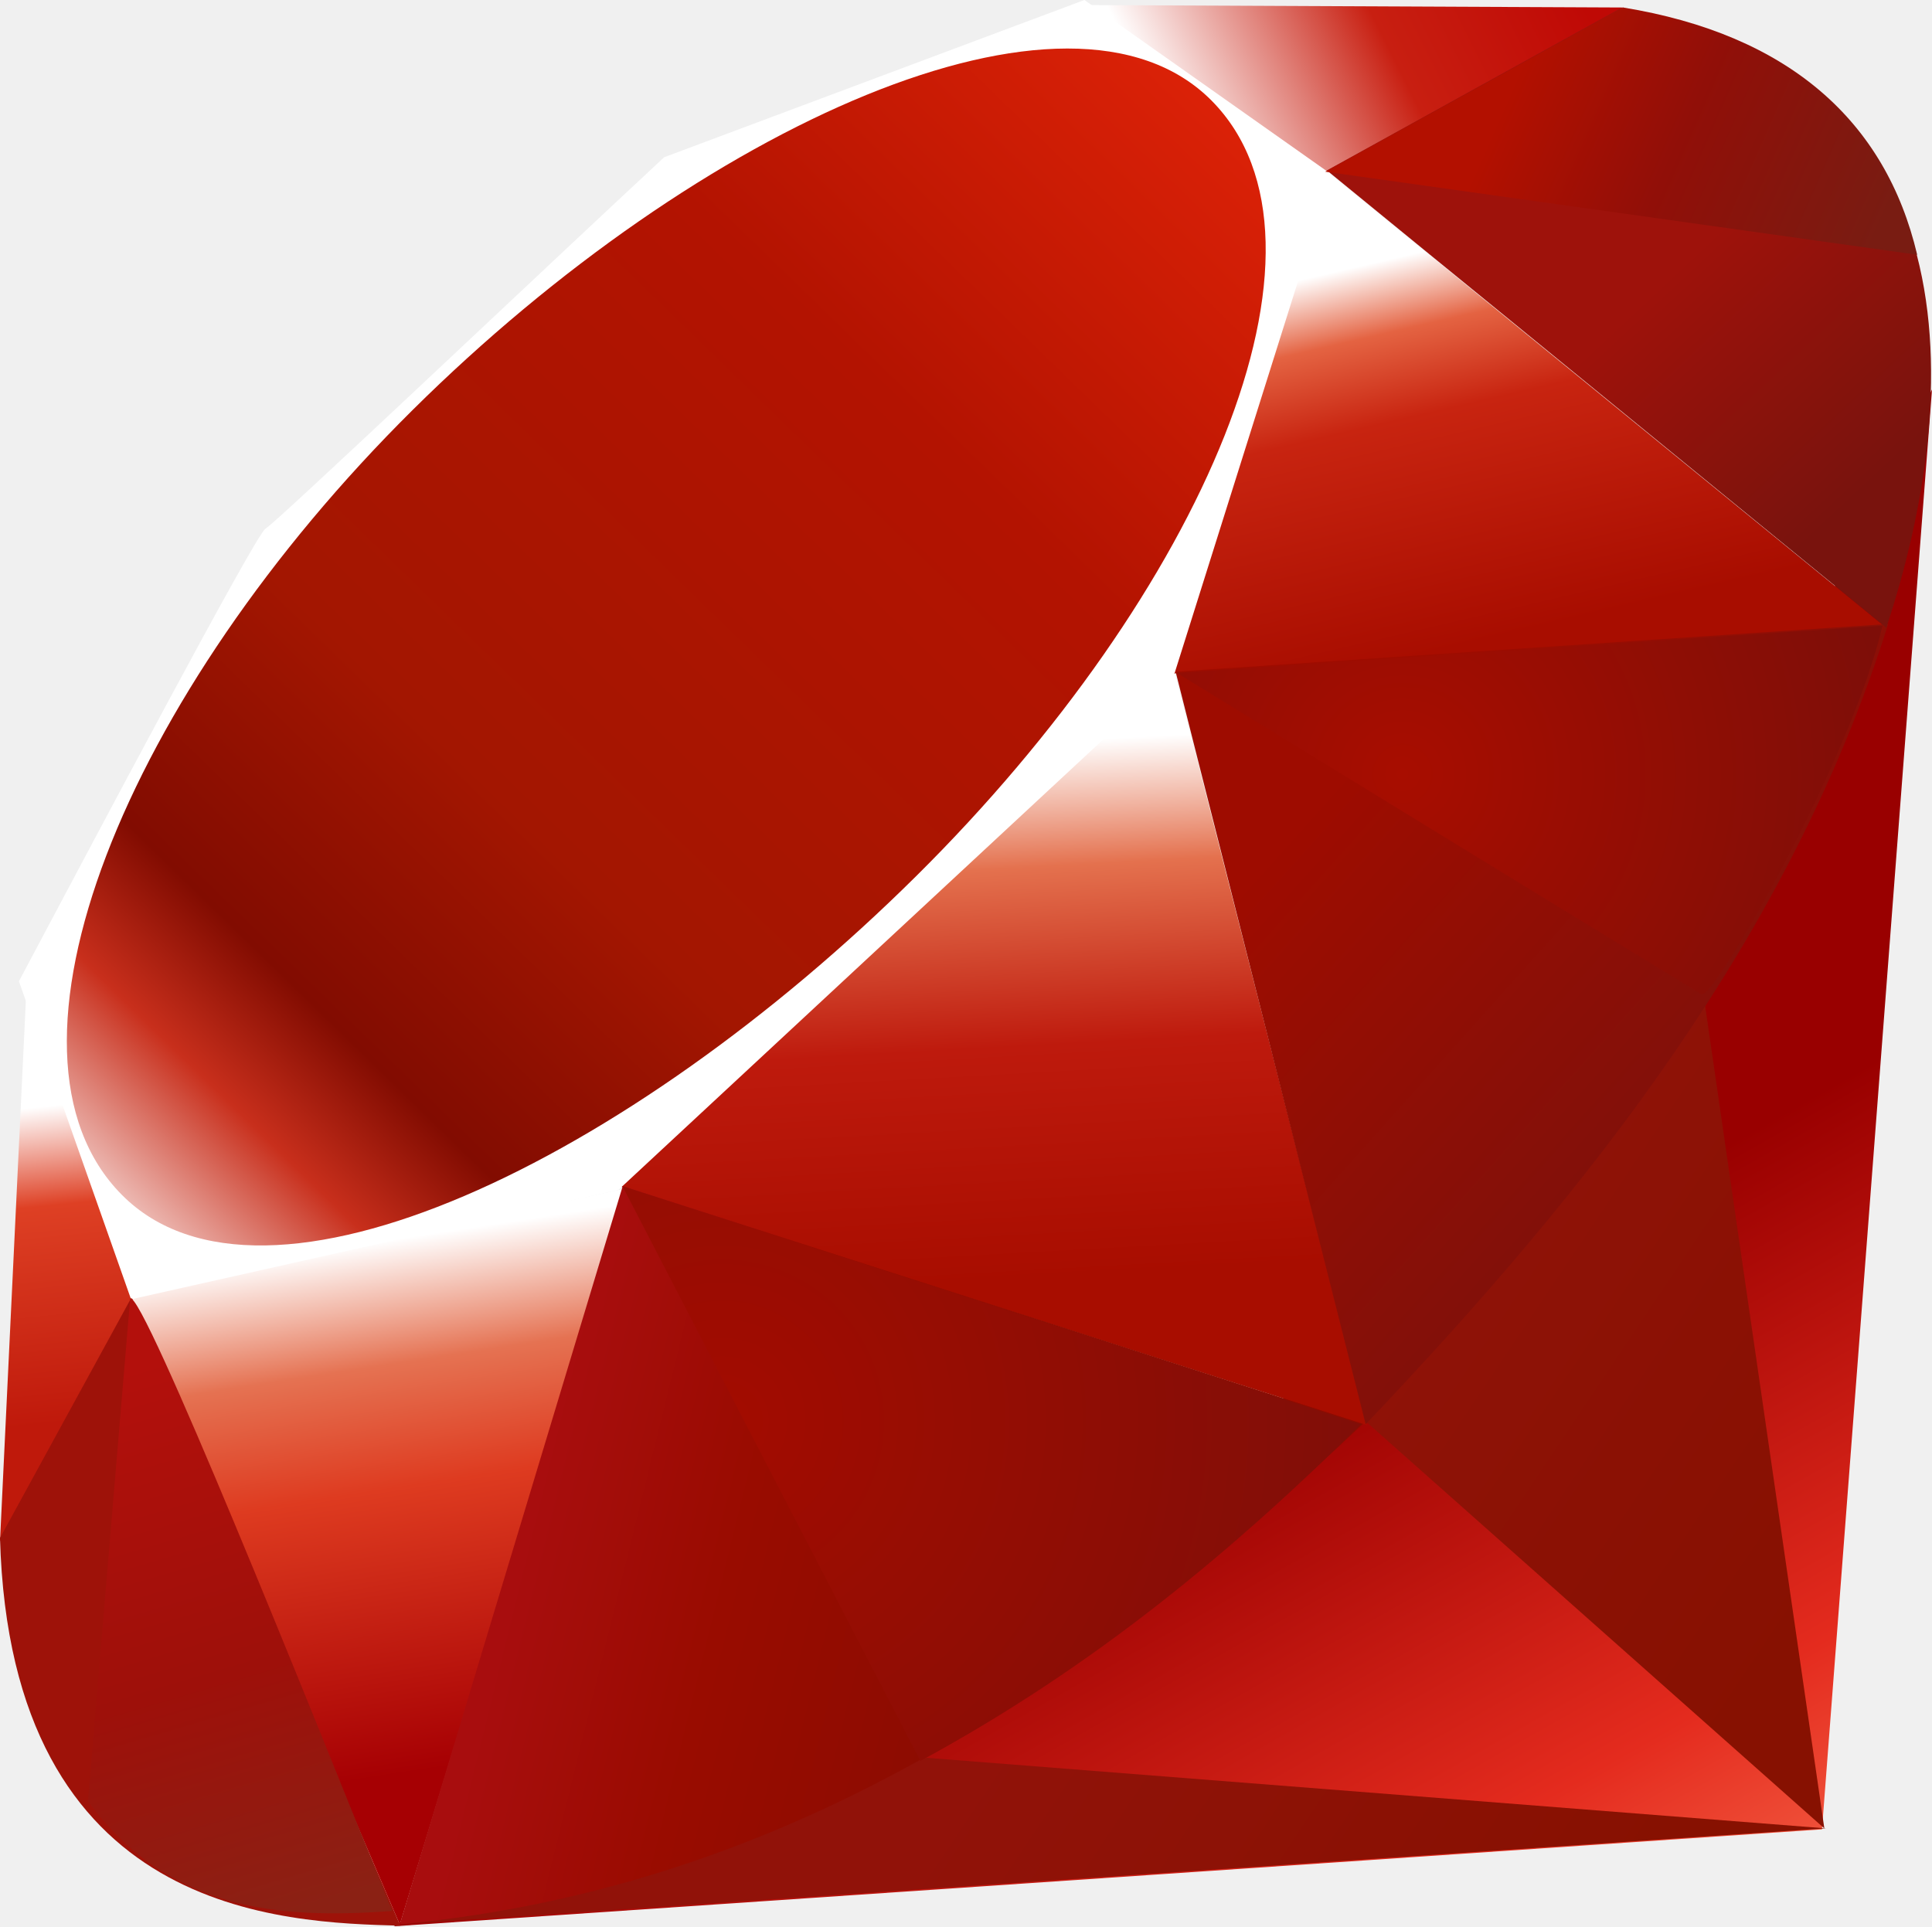
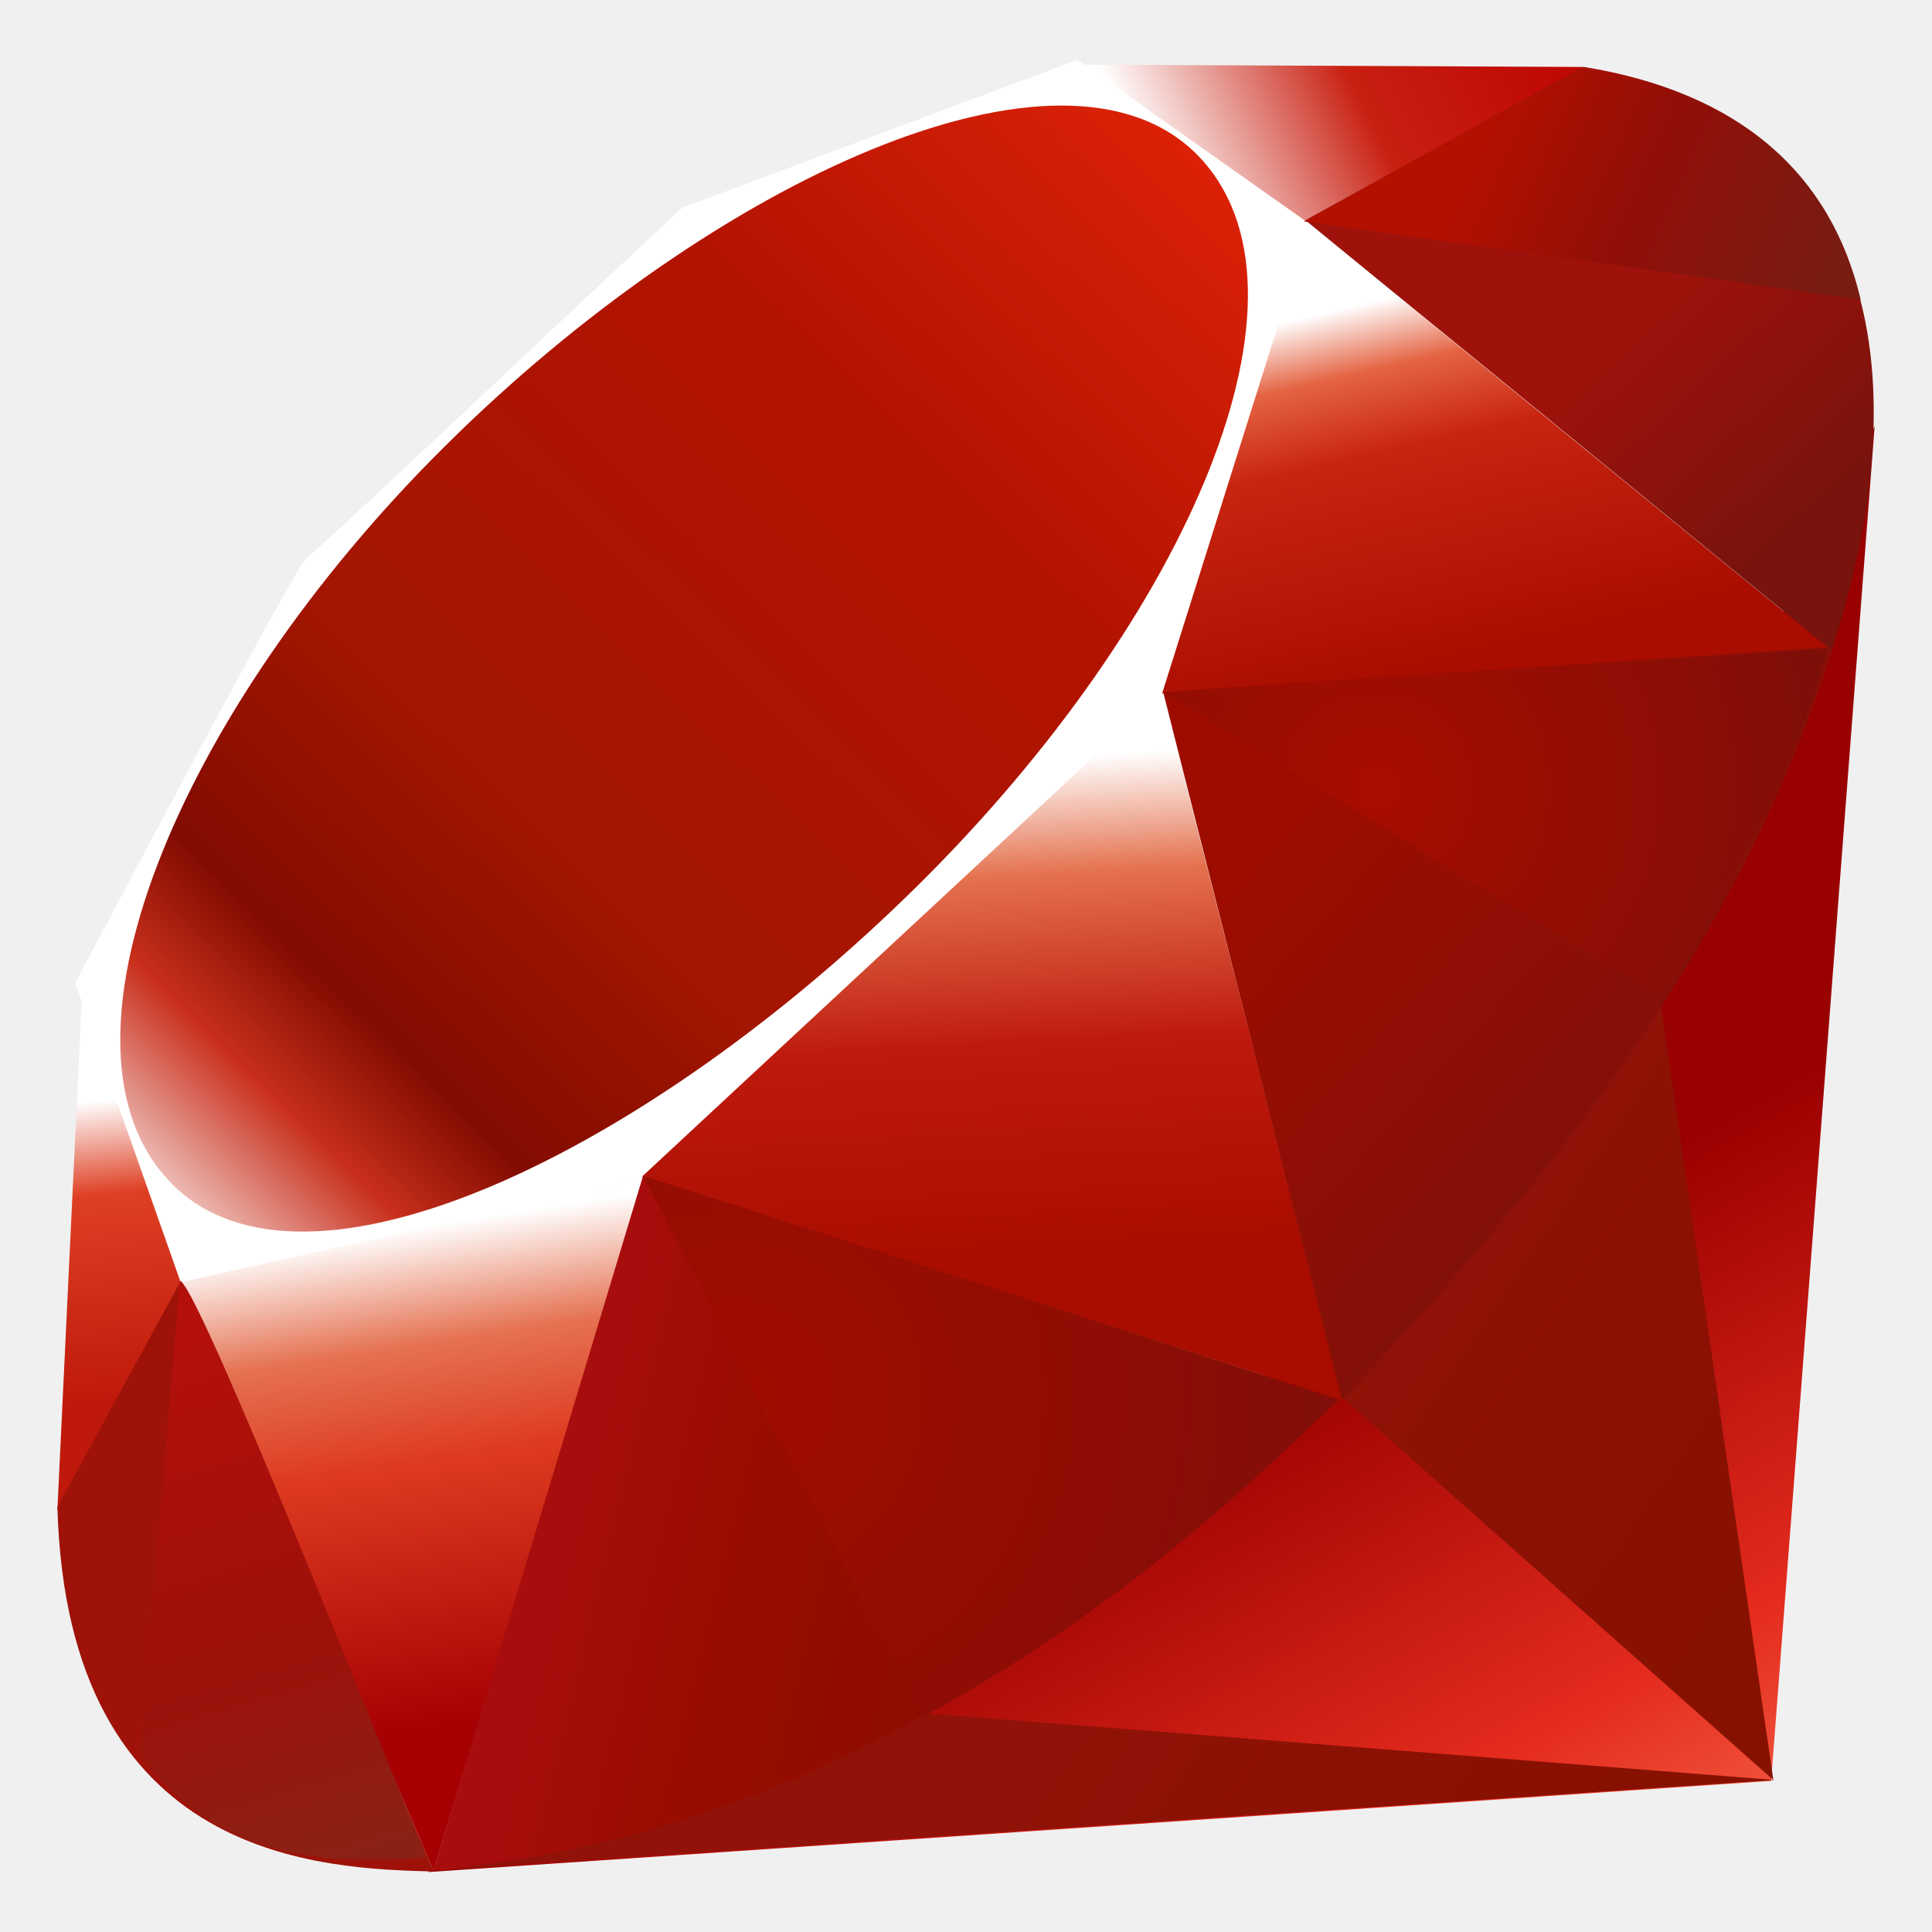
- <svg xmlns="http://www.w3.org/2000/svg" xmlns:xlink="http://www.w3.org/1999/xlink" version="1.1" id="Layer_1" width="198.13" height="197.58" viewBox="0 0 198.13 197.58" overflow="visible" enable-background="new 0 0 198.13 197.58" xml:space="preserve">
-   <defs id="defs3489">
-     <linearGradient id="XMLID_17_-9" gradientUnits="userSpaceOnUse" x1="174.074" y1="215.549" x2="132.276" y2="141.753">
-       <stop offset="0" style="stop-color:#FB7655" id="stop3272-4" />
-       <stop offset="0" style="stop-color:#FB7655" id="stop3274-5" />
-       <stop offset="0.41" style="stop-color:#E42B1E" id="stop3276-1" />
-       <stop offset="0.99" style="stop-color:#990000" id="stop3278-0" />
-       <stop offset="1" style="stop-color:#990000" id="stop3280-3" />
-     </linearGradient>
-     <linearGradient id="XMLID_18_-7" gradientUnits="userSpaceOnUse" x1="194.895" y1="153.558" x2="141.028" y2="117.409">
-       <stop offset="0" style="stop-color:#871101" id="stop3285-8" />
-       <stop offset="0" style="stop-color:#871101" id="stop3287-8" />
-       <stop offset="0.99" style="stop-color:#911209" id="stop3289-6" />
-       <stop offset="1" style="stop-color:#911209" id="stop3291-0" />
-     </linearGradient>
-     <linearGradient id="XMLID_19_-4" gradientUnits="userSpaceOnUse" x1="151.795" y1="217.785" x2="97.93" y2="181.638">
-       <stop offset="0" style="stop-color:#871101" id="stop3296-6" />
-       <stop offset="0" style="stop-color:#871101" id="stop3298-7" />
-       <stop offset="0.99" style="stop-color:#911209" id="stop3300-6" />
-       <stop offset="1" style="stop-color:#911209" id="stop3302-0" />
-     </linearGradient>
-     <linearGradient id="XMLID_20_-9" gradientUnits="userSpaceOnUse" x1="38.696" y1="127.391" x2="47.047" y2="181.661">
-       <stop offset="0" style="stop-color:#FFFFFF" id="stop3307-7" />
-       <stop offset="0" style="stop-color:#FFFFFF" id="stop3309-5" />
-       <stop offset="0.23" style="stop-color:#E57252" id="stop3311-9" />
-       <stop offset="0.46" style="stop-color:#DE3B20" id="stop3313-7" />
-       <stop offset="0.99" style="stop-color:#A60003" id="stop3315-8" />
-       <stop offset="1" style="stop-color:#A60003" id="stop3317-5" />
-     </linearGradient>
-     <linearGradient id="XMLID_21_-3" gradientUnits="userSpaceOnUse" x1="96.133" y1="76.715" x2="99.21" y2="132.102">
-       <stop offset="0" style="stop-color:#FFFFFF" id="stop3322-3" />
-       <stop offset="0" style="stop-color:#FFFFFF" id="stop3324-8" />
-       <stop offset="0.23" style="stop-color:#E4714E" id="stop3326-3" />
-       <stop offset="0.56" style="stop-color:#BE1A0D" id="stop3328-7" />
-       <stop offset="0.99" style="stop-color:#A80D00" id="stop3330-9" />
-       <stop offset="1" style="stop-color:#A80D00" id="stop3332-3" />
-     </linearGradient>
-     <linearGradient id="XMLID_22_-7" gradientUnits="userSpaceOnUse" x1="147.103" y1="25.521" x2="156.314" y2="65.216">
-       <stop offset="0" style="stop-color:#FFFFFF" id="stop3337-8" />
-       <stop offset="0" style="stop-color:#FFFFFF" id="stop3339-7" />
-       <stop offset="0.18" style="stop-color:#E46342" id="stop3341-4" />
-       <stop offset="0.4" style="stop-color:#C82410" id="stop3343-1" />
-       <stop offset="0.99" style="stop-color:#A80D00" id="stop3345-9" />
-       <stop offset="1" style="stop-color:#A80D00" id="stop3347-0" />
-     </linearGradient>
-     <linearGradient id="XMLID_23_-9" gradientUnits="userSpaceOnUse" x1="118.976" y1="11.541" x2="158.669" y2="-8.305">
-       <stop offset="0" style="stop-color:#FFFFFF" id="stop3352-8" />
-       <stop offset="0" style="stop-color:#FFFFFF" id="stop3354-8" />
-       <stop offset="0.54" style="stop-color:#C81F11" id="stop3356-5" />
-       <stop offset="0.99" style="stop-color:#BF0905" id="stop3358-8" />
-       <stop offset="1" style="stop-color:#BF0905" id="stop3360-4" />
-     </linearGradient>
-     <linearGradient id="XMLID_24_-3" gradientUnits="userSpaceOnUse" x1="3.903" y1="113.555" x2="7.17" y2="146.263">
-       <stop offset="0" style="stop-color:#FFFFFF" id="stop3365-7" />
-       <stop offset="0" style="stop-color:#FFFFFF" id="stop3367-1" />
-       <stop offset="0.31" style="stop-color:#DE4024" id="stop3369-3" />
-       <stop offset="0.99" style="stop-color:#BF190B" id="stop3371-8" />
-       <stop offset="1" style="stop-color:#BF190B" id="stop3373-0" />
-     </linearGradient>
-     <linearGradient id="XMLID_25_-9" gradientUnits="userSpaceOnUse" x1="-18.556" y1="155.105" x2="135.015" y2="-2.809">
-       <stop offset="0" style="stop-color:#BD0012" id="stop3380-7" />
-       <stop offset="0" style="stop-color:#BD0012" id="stop3382-9" />
-       <stop offset="0.07" style="stop-color:#FFFFFF" id="stop3384-9" />
-       <stop offset="0.17" style="stop-color:#FFFFFF" id="stop3386-3" />
-       <stop offset="0.27" style="stop-color:#C82F1C" id="stop3388-2" />
-       <stop offset="0.33" style="stop-color:#820C01" id="stop3390-4" />
-       <stop offset="0.46" style="stop-color:#A31601" id="stop3392-3" />
-       <stop offset="0.72" style="stop-color:#B31301" id="stop3394-7" />
-       <stop offset="0.99" style="stop-color:#E82609" id="stop3396-1" />
-       <stop offset="1" style="stop-color:#E82609" id="stop3398-2" />
-     </linearGradient>
-     <linearGradient id="XMLID_26_-2" gradientUnits="userSpaceOnUse" x1="99.075" y1="171.033" x2="52.818" y2="159.617">
-       <stop offset="0" style="stop-color:#8C0C01" id="stop3403-0" />
-       <stop offset="0" style="stop-color:#8C0C01" id="stop3405-2" />
-       <stop offset="0.54" style="stop-color:#990C00" id="stop3407-1" />
-       <stop offset="0.99" style="stop-color:#A80D0E" id="stop3409-7" />
-       <stop offset="1" style="stop-color:#A80D0E" id="stop3411-5" />
-     </linearGradient>
-     <linearGradient id="XMLID_27_-1" gradientUnits="userSpaceOnUse" x1="178.526" y1="115.515" x2="137.433" y2="78.684">
-       <stop offset="0" style="stop-color:#7E110B" id="stop3416-7" />
-       <stop offset="0" style="stop-color:#7E110B" id="stop3418-4" />
-       <stop offset="0.99" style="stop-color:#9E0C00" id="stop3420-1" />
-       <stop offset="1" style="stop-color:#9E0C00" id="stop3422-7" />
-     </linearGradient>
-     <linearGradient id="XMLID_28_-1" gradientUnits="userSpaceOnUse" x1="193.624" y1="47.937" x2="173.154" y2="26.054">
-       <stop offset="0" style="stop-color:#79130D" id="stop3427-1" />
-       <stop offset="0" style="stop-color:#79130D" id="stop3429-1" />
-       <stop offset="0.99" style="stop-color:#9E120B" id="stop3431-7" />
-       <stop offset="1" style="stop-color:#9E120B" id="stop3433-0" />
-     </linearGradient>
-     <radialGradient id="XMLID_29_-4" cx="143.832" cy="79.388" r="50.358" gradientUnits="userSpaceOnUse">
-       <stop offset="0" style="stop-color:#A80D00" id="stop3440-0" />
-       <stop offset="0" style="stop-color:#A80D00" id="stop3442-8" />
-       <stop offset="0.99" style="stop-color:#7E0E08" id="stop3444-5" />
-       <stop offset="1" style="stop-color:#7E0E08" id="stop3446-1" />
-     </radialGradient>
-     <radialGradient id="XMLID_30_-6" cx="74.092" cy="145.751" r="66.944" gradientUnits="userSpaceOnUse">
-       <stop offset="0" style="stop-color:#A30C00" id="stop3451-6" />
-       <stop offset="0" style="stop-color:#A30C00" id="stop3453-2" />
-       <stop offset="0.99" style="stop-color:#800E08" id="stop3455-1" />
-       <stop offset="1" style="stop-color:#800E08" id="stop3457-9" />
-     </radialGradient>
-     <linearGradient id="XMLID_31_-6" gradientUnits="userSpaceOnUse" x1="26.67" y1="197.336" x2="9.989" y2="140.742">
-       <stop offset="0" style="stop-color:#8B2114" id="stop3462-4" />
-       <stop offset="0" style="stop-color:#8B2114" id="stop3464-8" />
-       <stop offset="0.43" style="stop-color:#9E100A" id="stop3466-0" />
-       <stop offset="0.99" style="stop-color:#B3100C" id="stop3468-8" />
-       <stop offset="1" style="stop-color:#B3100C" id="stop3470-1" />
-     </linearGradient>
-     <linearGradient id="XMLID_32_-0" gradientUnits="userSpaceOnUse" x1="154.641" y1="9.798" x2="192.039" y2="26.306">
-       <stop offset="0" style="stop-color:#B31000" id="stop3475-2" />
-       <stop offset="0" style="stop-color:#B31000" id="stop3477-2" />
-       <stop offset="0.44" style="stop-color:#910F08" id="stop3479-9" />
-       <stop offset="0.99" style="stop-color:#791C12" id="stop3481-7" />
-       <stop offset="1" style="stop-color:#791C12" id="stop3483-5" />
-     </linearGradient>
-     <linearGradient y2="141.753" x2="132.276" y1="215.549" x1="174.074" gradientUnits="userSpaceOnUse" id="linearGradient3448" xlink:href="#XMLID_17_-9" />
-   </defs>
-   <linearGradient id="XMLID_17_" gradientUnits="userSpaceOnUse" x1="174.074" y1="215.549" x2="132.276" y2="141.753">
-     <stop offset="0" style="stop-color:#FB7655" id="stop3272" />
-     <stop offset="0" style="stop-color:#FB7655" id="stop3274" />
-     <stop offset="0.41" style="stop-color:#E42B1E" id="stop3276" />
-     <stop offset="0.99" style="stop-color:#990000" id="stop3278" />
-     <stop offset="1" style="stop-color:#990000" id="stop3280" />
+ <svg xmlns="http://www.w3.org/2000/svg" viewBox="0 0 128 128">
+   <linearGradient id="ruby-original-a" gradientUnits="userSpaceOnUse" x1="157.08" y1="2382.05" x2="131.682" y2="2426.892" gradientTransform="matrix(1 0 0 -1 -47.5 2517)">
+     <stop offset="0" stop-color="#FB7655" />
+     <stop offset="0" stop-color="#FB7655" />
+     <stop offset=".41" stop-color="#E42B1E" />
+     <stop offset=".99" stop-color="#900" />
+     <stop offset="1" stop-color="#900" />
  </linearGradient>
-   <linearGradient id="XMLID_18_" gradientUnits="userSpaceOnUse" x1="194.895" y1="153.558" x2="141.028" y2="117.409">
-     <stop offset="0" style="stop-color:#871101" id="stop3285" />
-     <stop offset="0" style="stop-color:#871101" id="stop3287" />
-     <stop offset="0.99" style="stop-color:#911209" id="stop3289" />
-     <stop offset="1" style="stop-color:#911209" id="stop3291" />
+   <path fill="url(#ruby-original-a)" d="M97.078 83.214L28.34 124.031l89.003-6.04 6.855-89.745z" />
+   <linearGradient id="ruby-original-b" gradientUnits="userSpaceOnUse" x1="169.731" y1="2419.72" x2="136.998" y2="2441.685" gradientTransform="matrix(1 0 0 -1 -47.5 2517)">
+     <stop offset="0" stop-color="#871101" />
+     <stop offset="0" stop-color="#871101" />
+     <stop offset=".99" stop-color="#911209" />
+     <stop offset="1" stop-color="#911209" />
  </linearGradient>
-   <linearGradient id="XMLID_19_" gradientUnits="userSpaceOnUse" x1="151.795" y1="217.785" x2="97.93" y2="181.638">
-     <stop offset="0" style="stop-color:#871101" id="stop3296" />
-     <stop offset="0" style="stop-color:#871101" id="stop3298" />
-     <stop offset="0.99" style="stop-color:#911209" id="stop3300" />
-     <stop offset="1" style="stop-color:#911209" id="stop3302" />
+   <path fill="url(#ruby-original-b)" d="M117.488 117.93l-7.649-52.799-20.837 27.514z" />
+   <linearGradient id="ruby-original-c" gradientUnits="userSpaceOnUse" x1="143.542" y1="2380.69" x2="110.81" y2="2402.655" gradientTransform="matrix(1 0 0 -1 -47.5 2517)">
+     <stop offset="0" stop-color="#871101" />
+     <stop offset="0" stop-color="#871101" />
+     <stop offset=".99" stop-color="#911209" />
+     <stop offset="1" stop-color="#911209" />
  </linearGradient>
-   <linearGradient id="XMLID_20_" gradientUnits="userSpaceOnUse" x1="38.696" y1="127.391" x2="47.047" y2="181.661">
-     <stop offset="0" style="stop-color:#FFFFFF" id="stop3307" />
-     <stop offset="0" style="stop-color:#FFFFFF" id="stop3309" />
-     <stop offset="0.23" style="stop-color:#E57252" id="stop3311" />
-     <stop offset="0.46" style="stop-color:#DE3B20" id="stop3313" />
-     <stop offset="0.99" style="stop-color:#A60003" id="stop3315" />
-     <stop offset="1" style="stop-color:#A60003" id="stop3317" />
+   <path fill="url(#ruby-original-c)" d="M117.592 117.93l-56.044-4.399-32.91 10.385z" />
+   <linearGradient id="ruby-original-d" gradientUnits="userSpaceOnUse" x1="74.817" y1="2435.622" x2="79.891" y2="2402.644" gradientTransform="matrix(1 0 0 -1 -47.5 2517)">
+     <stop offset="0" stop-color="#fff" />
+     <stop offset="0" stop-color="#fff" />
+     <stop offset=".23" stop-color="#E57252" />
+     <stop offset=".46" stop-color="#DE3B20" />
+     <stop offset=".99" stop-color="#A60003" />
+     <stop offset="1" stop-color="#A60003" />
  </linearGradient>
-   <linearGradient id="XMLID_21_" gradientUnits="userSpaceOnUse" x1="96.133" y1="76.715" x2="99.21" y2="132.102">
-     <stop offset="0" style="stop-color:#FFFFFF" id="stop3322" />
-     <stop offset="0" style="stop-color:#FFFFFF" id="stop3324" />
-     <stop offset="0.23" style="stop-color:#E4714E" id="stop3326" />
-     <stop offset="0.56" style="stop-color:#BE1A0D" id="stop3328" />
-     <stop offset="0.99" style="stop-color:#A80D00" id="stop3330" />
-     <stop offset="1" style="stop-color:#A80D00" id="stop3332" />
+   <path fill="url(#ruby-original-d)" d="M28.717 123.928l14.001-45.867-30.81 6.588z" />
+   <linearGradient id="ruby-original-e" gradientUnits="userSpaceOnUse" x1="109.719" y1="2466.413" x2="111.589" y2="2432.757" gradientTransform="matrix(1 0 0 -1 -47.5 2517)">
+     <stop offset="0" stop-color="#fff" />
+     <stop offset="0" stop-color="#fff" />
+     <stop offset=".23" stop-color="#E4714E" />
+     <stop offset=".56" stop-color="#BE1A0D" />
+     <stop offset=".99" stop-color="#A80D00" />
+     <stop offset="1" stop-color="#A80D00" />
  </linearGradient>
-   <linearGradient id="XMLID_22_" gradientUnits="userSpaceOnUse" x1="147.103" y1="25.521" x2="156.314" y2="65.216">
-     <stop offset="0" style="stop-color:#FFFFFF" id="stop3337" />
-     <stop offset="0" style="stop-color:#FFFFFF" id="stop3339" />
-     <stop offset="0.18" style="stop-color:#E46342" id="stop3341" />
-     <stop offset="0.4" style="stop-color:#C82410" id="stop3343" />
-     <stop offset="0.99" style="stop-color:#A80D00" id="stop3345" />
-     <stop offset="1" style="stop-color:#A80D00" id="stop3347" />
+   <path fill="url(#ruby-original-e)" d="M88.996 92.797l-12.882-50.46-36.866 34.558z" />
+   <linearGradient id="ruby-original-f" gradientUnits="userSpaceOnUse" x1="140.691" y1="2497.523" x2="146.289" y2="2473.401" gradientTransform="matrix(1 0 0 -1 -47.5 2517)">
+     <stop offset="0" stop-color="#fff" />
+     <stop offset="0" stop-color="#fff" />
+     <stop offset=".18" stop-color="#E46342" />
+     <stop offset=".4" stop-color="#C82410" />
+     <stop offset=".99" stop-color="#A80D00" />
+     <stop offset="1" stop-color="#A80D00" />
  </linearGradient>
-   <linearGradient id="XMLID_23_" gradientUnits="userSpaceOnUse" x1="118.976" y1="11.541" x2="158.669" y2="-8.305">
-     <stop offset="0" style="stop-color:#FFFFFF" id="stop3352" />
-     <stop offset="0" style="stop-color:#FFFFFF" id="stop3354" />
-     <stop offset="0.54" style="stop-color:#C81F11" id="stop3356" />
-     <stop offset="0.99" style="stop-color:#BF0905" id="stop3358" />
-     <stop offset="1" style="stop-color:#BF0905" id="stop3360" />
+   <path fill="url(#ruby-original-f)" d="M121.275 43.047L86.426 14.585l-9.704 31.373z" />
+   <linearGradient id="ruby-original-g" gradientUnits="userSpaceOnUse" x1="123.6" y1="2506.018" x2="147.719" y2="2518.077" gradientTransform="matrix(1 0 0 -1 -47.5 2517)">
+     <stop offset="0" stop-color="#fff" />
+     <stop offset="0" stop-color="#fff" />
+     <stop offset=".54" stop-color="#C81F11" />
+     <stop offset=".99" stop-color="#BF0905" />
+     <stop offset="1" stop-color="#BF0905" />
  </linearGradient>
-   <linearGradient id="XMLID_24_" gradientUnits="userSpaceOnUse" x1="3.903" y1="113.555" x2="7.17" y2="146.263">
-     <stop offset="0" style="stop-color:#FFFFFF" id="stop3365" />
-     <stop offset="0" style="stop-color:#FFFFFF" id="stop3367" />
-     <stop offset="0.31" style="stop-color:#DE4024" id="stop3369" />
-     <stop offset="0.99" style="stop-color:#BF190B" id="stop3371" />
-     <stop offset="1" style="stop-color:#BF190B" id="stop3373" />
+   <path fill="url(#ruby-original-g)" d="M104.978 4.437L84.481 15.764 71.551 4.285z" />
+   <linearGradient id="ruby-original-h" gradientUnits="userSpaceOnUse" x1="53.674" y1="2444.028" x2="55.66" y2="2424.153" gradientTransform="matrix(1 0 0 -1 -47.5 2517)">
+     <stop offset="0" stop-color="#fff" />
+     <stop offset="0" stop-color="#fff" />
+     <stop offset=".31" stop-color="#DE4024" />
+     <stop offset=".99" stop-color="#BF190B" />
+     <stop offset="1" stop-color="#BF190B" />
  </linearGradient>
-   <linearGradient id="XMLID_25_" gradientUnits="userSpaceOnUse" x1="-18.556" y1="155.105" x2="135.015" y2="-2.809">
-     <stop offset="0" style="stop-color:#BD0012" id="stop3380" />
-     <stop offset="0" style="stop-color:#BD0012" id="stop3382" />
-     <stop offset="0.07" style="stop-color:#FFFFFF" id="stop3384" />
-     <stop offset="0.17" style="stop-color:#FFFFFF" id="stop3386" />
-     <stop offset="0.27" style="stop-color:#C82F1C" id="stop3388" />
-     <stop offset="0.33" style="stop-color:#820C01" id="stop3390" />
-     <stop offset="0.46" style="stop-color:#A31601" id="stop3392" />
-     <stop offset="0.72" style="stop-color:#B31301" id="stop3394" />
-     <stop offset="0.99" style="stop-color:#E82609" id="stop3396" />
-     <stop offset="1" style="stop-color:#E82609" id="stop3398" />
+   <path fill="url(#ruby-original-h)" d="M3.802 100.034l8.586-15.659L5.442 65.72z" />
+   <path fill="#fff" d="M4.981 65.131l6.987 19.821 30.365-6.812L77 45.922l9.783-31.075L71.38 3.969l-26.19 9.802c-8.252 7.675-24.263 22.86-24.84 23.146-.573.291-10.575 19.195-15.369 28.214z" />
+   <linearGradient id="ruby-original-i" gradientUnits="userSpaceOnUse" x1="40.026" y1="2418.781" x2="133.345" y2="2514.739" gradientTransform="matrix(1 0 0 -1 -47.5 2517)">
+     <stop offset="0" stop-color="#BD0012" />
+     <stop offset="0" stop-color="#BD0012" />
+     <stop offset=".07" stop-color="#fff" />
+     <stop offset=".17" stop-color="#fff" />
+     <stop offset=".27" stop-color="#C82F1C" />
+     <stop offset=".33" stop-color="#820C01" />
+     <stop offset=".46" stop-color="#A31601" />
+     <stop offset=".72" stop-color="#B31301" />
+     <stop offset=".99" stop-color="#E82609" />
+     <stop offset="1" stop-color="#E82609" />
  </linearGradient>
-   <linearGradient id="XMLID_26_" gradientUnits="userSpaceOnUse" x1="99.075" y1="171.033" x2="52.818" y2="159.617">
-     <stop offset="0" style="stop-color:#8C0C01" id="stop3403" />
-     <stop offset="0" style="stop-color:#8C0C01" id="stop3405" />
-     <stop offset="0.54" style="stop-color:#990C00" id="stop3407" />
-     <stop offset="0.99" style="stop-color:#A80D0E" id="stop3409" />
-     <stop offset="1" style="stop-color:#A80D0E" id="stop3411" />
+   <path fill="url(#ruby-original-i)" d="M29.519 29.521c17.882-17.73 40.937-28.207 49.785-19.28 8.843 8.926-.534 30.62-18.418 48.345-17.884 17.725-40.653 28.779-49.493 19.852-8.849-8.92.242-31.191 18.126-48.917z" />
+   <linearGradient id="ruby-original-j" gradientUnits="userSpaceOnUse" x1="111.507" y1="2409.102" x2="83.398" y2="2416.039" gradientTransform="matrix(1 0 0 -1 -47.5 2517)">
+     <stop offset="0" stop-color="#8C0C01" />
+     <stop offset="0" stop-color="#8C0C01" />
+     <stop offset=".54" stop-color="#990C00" />
+     <stop offset=".99" stop-color="#A80D0E" />
+     <stop offset="1" stop-color="#A80D0E" />
  </linearGradient>
-   <linearGradient id="XMLID_27_" gradientUnits="userSpaceOnUse" x1="178.526" y1="115.515" x2="137.433" y2="78.684">
-     <stop offset="0" style="stop-color:#7E110B" id="stop3416" />
-     <stop offset="0" style="stop-color:#7E110B" id="stop3418" />
-     <stop offset="0.99" style="stop-color:#9E0C00" id="stop3420" />
-     <stop offset="1" style="stop-color:#9E0C00" id="stop3422" />
+   <path fill="url(#ruby-original-j)" d="M28.717 123.909l13.89-46.012 46.135 14.82c-16.68 15.642-35.233 28.865-60.025 31.192z" />
+   <linearGradient id="ruby-original-k" gradientUnits="userSpaceOnUse" x1="159.785" y1="2442.837" x2="134.814" y2="2465.217" gradientTransform="matrix(1 0 0 -1 -47.5 2517)">
+     <stop offset="0" stop-color="#7E110B" />
+     <stop offset="0" stop-color="#7E110B" />
+     <stop offset=".99" stop-color="#9E0C00" />
+     <stop offset="1" stop-color="#9E0C00" />
  </linearGradient>
-   <linearGradient id="XMLID_28_" gradientUnits="userSpaceOnUse" x1="193.624" y1="47.937" x2="173.154" y2="26.054">
-     <stop offset="0" style="stop-color:#79130D" id="stop3427" />
-     <stop offset="0" style="stop-color:#79130D" id="stop3429" />
-     <stop offset="0.99" style="stop-color:#9E120B" id="stop3431" />
-     <stop offset="1" style="stop-color:#9E120B" id="stop3433" />
+   <path fill="url(#ruby-original-k)" d="M77.062 45.831l11.844 46.911c13.934-14.65 26.439-30.401 32.563-49.883l-44.407 2.972z" />
+   <linearGradient id="ruby-original-l" gradientUnits="userSpaceOnUse" x1="168.959" y1="2483.901" x2="156.521" y2="2497.199" gradientTransform="matrix(1 0 0 -1 -47.5 2517)">
+     <stop offset="0" stop-color="#79130D" />
+     <stop offset="0" stop-color="#79130D" />
+     <stop offset=".99" stop-color="#9E120B" />
+     <stop offset="1" stop-color="#9E120B" />
  </linearGradient>
-   <radialGradient id="XMLID_29_" cx="143.832" cy="79.388" r="50.358" gradientUnits="userSpaceOnUse">
-     <stop offset="0" style="stop-color:#A80D00" id="stop3440" />
-     <stop offset="0" style="stop-color:#A80D00" id="stop3442" />
-     <stop offset="0.99" style="stop-color:#7E0E08" id="stop3444" />
-     <stop offset="1" style="stop-color:#7E0E08" id="stop3446" />
+   <path fill="url(#ruby-original-l)" d="M121.348 43.097c4.74-14.305 5.833-34.825-16.517-38.635l-18.339 10.13 34.856 28.505z" />
+   <path fill="#9E1209" d="M3.802 99.828c.656 23.608 17.689 23.959 24.945 24.167l-16.759-39.14-8.186 14.973z" />
+   <radialGradient id="ruby-original-m" cx="138.703" cy="2464.789" r="30.601" gradientTransform="matrix(1 0 0 -1 -47.5 2517)" gradientUnits="userSpaceOnUse">
+     <stop offset="0" stop-color="#A80D00" />
+     <stop offset="0" stop-color="#A80D00" />
+     <stop offset=".99" stop-color="#7E0E08" />
+     <stop offset="1" stop-color="#7E0E08" />
  </radialGradient>
-   <radialGradient id="XMLID_30_" cx="74.092" cy="145.751" r="66.944" gradientUnits="userSpaceOnUse">
-     <stop offset="0" style="stop-color:#A30C00" id="stop3451" />
-     <stop offset="0" style="stop-color:#A30C00" id="stop3453" />
-     <stop offset="0.99" style="stop-color:#800E08" id="stop3455" />
-     <stop offset="1" style="stop-color:#800E08" id="stop3457" />
+   <path fill="url(#ruby-original-m)" d="M77.128 45.904c10.708 6.581 32.286 19.798 32.723 20.041.68.383 9.304-14.542 11.261-22.976l-43.984 2.935z" />
+   <radialGradient id="ruby-original-n" cx="96.325" cy="2424.465" r="40.679" gradientTransform="matrix(1 0 0 -1 -47.5 2517)" gradientUnits="userSpaceOnUse">
+     <stop offset="0" stop-color="#A30C00" />
+     <stop offset="0" stop-color="#A30C00" />
+     <stop offset=".99" stop-color="#800E08" />
+     <stop offset="1" stop-color="#800E08" />
  </radialGradient>
-   <linearGradient id="XMLID_31_" gradientUnits="userSpaceOnUse" x1="26.67" y1="197.336" x2="9.989" y2="140.742">
-     <stop offset="0" style="stop-color:#8B2114" id="stop3462" />
-     <stop offset="0" style="stop-color:#8B2114" id="stop3464" />
-     <stop offset="0.43" style="stop-color:#9E100A" id="stop3466" />
-     <stop offset="0.99" style="stop-color:#B3100C" id="stop3468" />
-     <stop offset="1" style="stop-color:#B3100C" id="stop3470" />
+   <path fill="url(#ruby-original-n)" d="M42.589 77.897l18.57 35.828c10.98-5.955 19.579-13.211 27.454-20.983L42.589 77.897z" />
+   <linearGradient id="ruby-original-o" gradientUnits="userSpaceOnUse" x1="67.509" y1="2393.115" x2="57.373" y2="2427.506" gradientTransform="matrix(1 0 0 -1 -47.5 2517)">
+     <stop offset="0" stop-color="#8B2114" />
+     <stop offset="0" stop-color="#8B2114" />
+     <stop offset=".43" stop-color="#9E100A" />
+     <stop offset=".99" stop-color="#B3100C" />
+     <stop offset="1" stop-color="#B3100C" />
  </linearGradient>
-   <linearGradient id="XMLID_32_" gradientUnits="userSpaceOnUse" x1="154.641" y1="9.798" x2="192.039" y2="26.306">
-     <stop offset="0" style="stop-color:#B31000" id="stop3475" />
-     <stop offset="0" style="stop-color:#B31000" id="stop3477" />
-     <stop offset="0.44" style="stop-color:#910F08" id="stop3479" />
-     <stop offset="0.99" style="stop-color:#791C12" id="stop3481" />
-     <stop offset="1" style="stop-color:#791C12" id="stop3483" />
+   <path fill="url(#ruby-original-o)" d="M11.914 84.904l-2.631 31.331c4.964 6.781 11.794 7.371 18.96 6.842-5.184-12.9-15.538-38.696-16.329-38.173z" />
+   <linearGradient id="ruby-original-p" gradientUnits="userSpaceOnUse" x1="145.272" y1="2507.076" x2="167.996" y2="2497.045" gradientTransform="matrix(1 0 0 -1 -47.5 2517)">
+     <stop offset="0" stop-color="#B31000" />
+     <stop offset="0" stop-color="#B31000" />
+     <stop offset=".44" stop-color="#910F08" />
+     <stop offset=".99" stop-color="#791C12" />
+     <stop offset="1" stop-color="#791C12" />
  </linearGradient>
-   <polygon style="fill:url(#linearGradient3448);fill-rule:evenodd" clip-rule="evenodd" points="153.5,130.41 40.38,197.58 186.849,187.641 198.13,39.95 " id="polygon3282" />
-   <polygon style="fill:url(#XMLID_18_-7);fill-rule:evenodd" clip-rule="evenodd" points="187.089,187.54 174.5,100.65 140.209,145.93 " id="polygon3293" />
-   <polygon style="fill:url(#XMLID_19_-4);fill-rule:evenodd" clip-rule="evenodd" points="187.259,187.54 95.03,180.3 40.87,197.391 " id="polygon3304" />
-   <polygon style="fill:url(#XMLID_20_-9);fill-rule:evenodd" clip-rule="evenodd" points="41,197.41 64.04,121.93 13.34,132.771 " id="polygon3319" />
-   <polygon style="fill:url(#XMLID_21_-3);fill-rule:evenodd" clip-rule="evenodd" points="140.2,146.18 119,63.14 58.33,120.01 " id="polygon3334" />
-   <polygon style="fill:url(#XMLID_22_-7);fill-rule:evenodd" clip-rule="evenodd" points="193.32,64.31 135.97,17.47 120,69.1 " id="polygon3349" />
-   <polygon style="fill:url(#XMLID_23_-9);fill-rule:evenodd" clip-rule="evenodd" points="166.5,0.77 132.77,19.41 111.49,0.52 " id="polygon3362" />
-   <polygon style="fill:url(#XMLID_24_-3);fill-rule:evenodd" clip-rule="evenodd" points="0,158.09 14.13,132.32 2.7,101.62 " id="polygon3375" />
-   <path style="fill:#ffffff;fill-rule:evenodd" clip-rule="evenodd" d="m 1.94,100.65 11.5,32.62 49.97,-11.211 57.05,-53.02 L 136.56,17.9 111.209,0 68.109,16.13 C 54.53,28.76 28.18,53.75 27.23,54.22 26.29,54.7 9.83,85.81 1.94,100.65 z" id="path3377" />
-   <path style="fill:url(#XMLID_25_-9);fill-rule:evenodd" clip-rule="evenodd" d="m 42.32,42.05 c 29.43,-29.18 67.37,-46.42 81.93,-31.73 14.551,14.69 -0.88,50.39 -30.31,79.56 -29.43,29.17 -66.9,47.36 -81.45,32.67 -14.56,-14.68 0.4,-51.33 29.83,-80.5 z" id="path3400" />
-   <path style="fill:url(#XMLID_26_-2);fill-rule:evenodd" clip-rule="evenodd" d="m 41,197.38 22.86,-75.72 75.92,24.39 C 112.33,171.79 81.8,193.55 41,197.38 z" id="path3413" />
-   <path style="fill:url(#XMLID_27_-1);fill-rule:evenodd" clip-rule="evenodd" d="m 120.56,68.89 19.49,77.2 C 162.98,121.98 183.56,96.06 193.639,64 l -73.079,4.89 z" id="path3424" />
-   <path style="fill:url(#XMLID_28_-1);fill-rule:evenodd" clip-rule="evenodd" d="m 193.44,64.39 c 7.8,-23.54 9.6,-57.31 -27.181,-63.58 l -30.18,16.67 57.361,46.91 z" id="path3435" />
-   <path style="fill:#9e1209;fill-rule:evenodd" clip-rule="evenodd" d="m 0,157.75 c 1.08,38.851 29.11,39.43 41.05,39.771 L 13.47,133.11 0,157.75 z" id="path3437" />
-   <path style="fill:url(#XMLID_29_-4);fill-rule:evenodd" clip-rule="evenodd" d="m 120.669,69.01 c 17.62,10.83 53.131,32.58 53.851,32.98 1.119,0.63 15.31,-23.93 18.53,-37.81 l -72.381,4.83 z" id="path3448" />
-   <path style="fill:url(#XMLID_30_-6);fill-rule:evenodd" clip-rule="evenodd" d="m 63.83,121.66 30.56,58.96 c 18.07,-9.8 32.22,-21.74 45.18,-34.53 L 63.83,121.66 z" id="path3459" />
-   <path style="fill:url(#XMLID_31_-6);fill-rule:evenodd" clip-rule="evenodd" d="m 13.35,133.19 -4.33,51.56 c 8.17,11.16 19.41,12.13 31.2,11.26 -8.53,-21.23 -25.57,-63.68 -26.87,-62.82 z" id="path3472" />
-   <path style="fill:url(#XMLID_32_-0);fill-rule:evenodd" clip-rule="evenodd" d="m 135.9,17.61 60.71,8.52 C 193.37,12.4 183.42,3.54 166.46,0.77 L 135.9,17.61 z" id="path3485" />
+   <path fill="url(#ruby-original-p)" d="M86.384 14.67l36.891 5.177c-1.969-8.343-8.015-13.727-18.32-15.41L86.384 14.67z" />
</svg>
